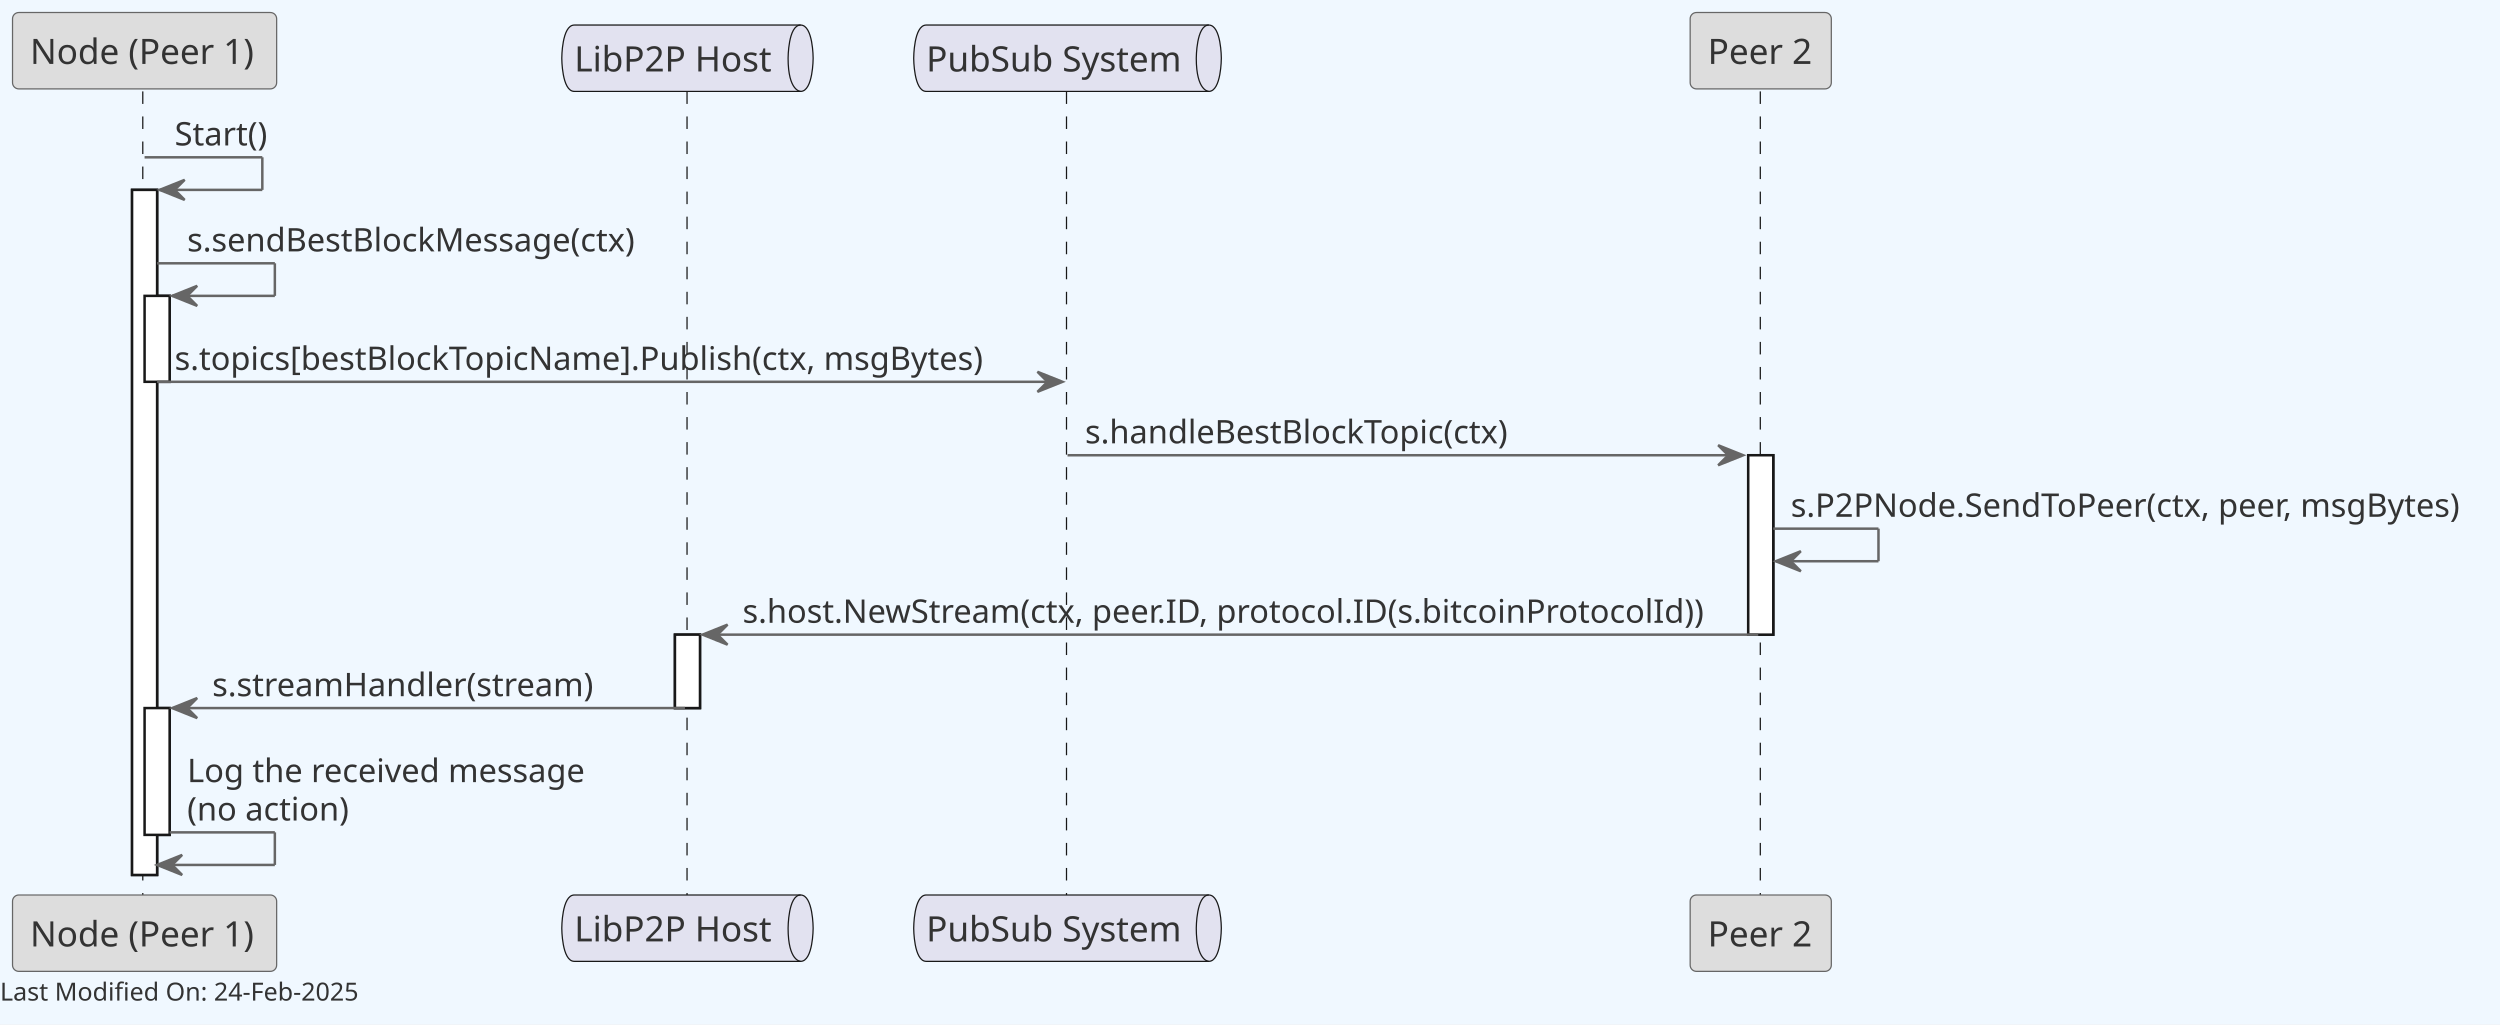
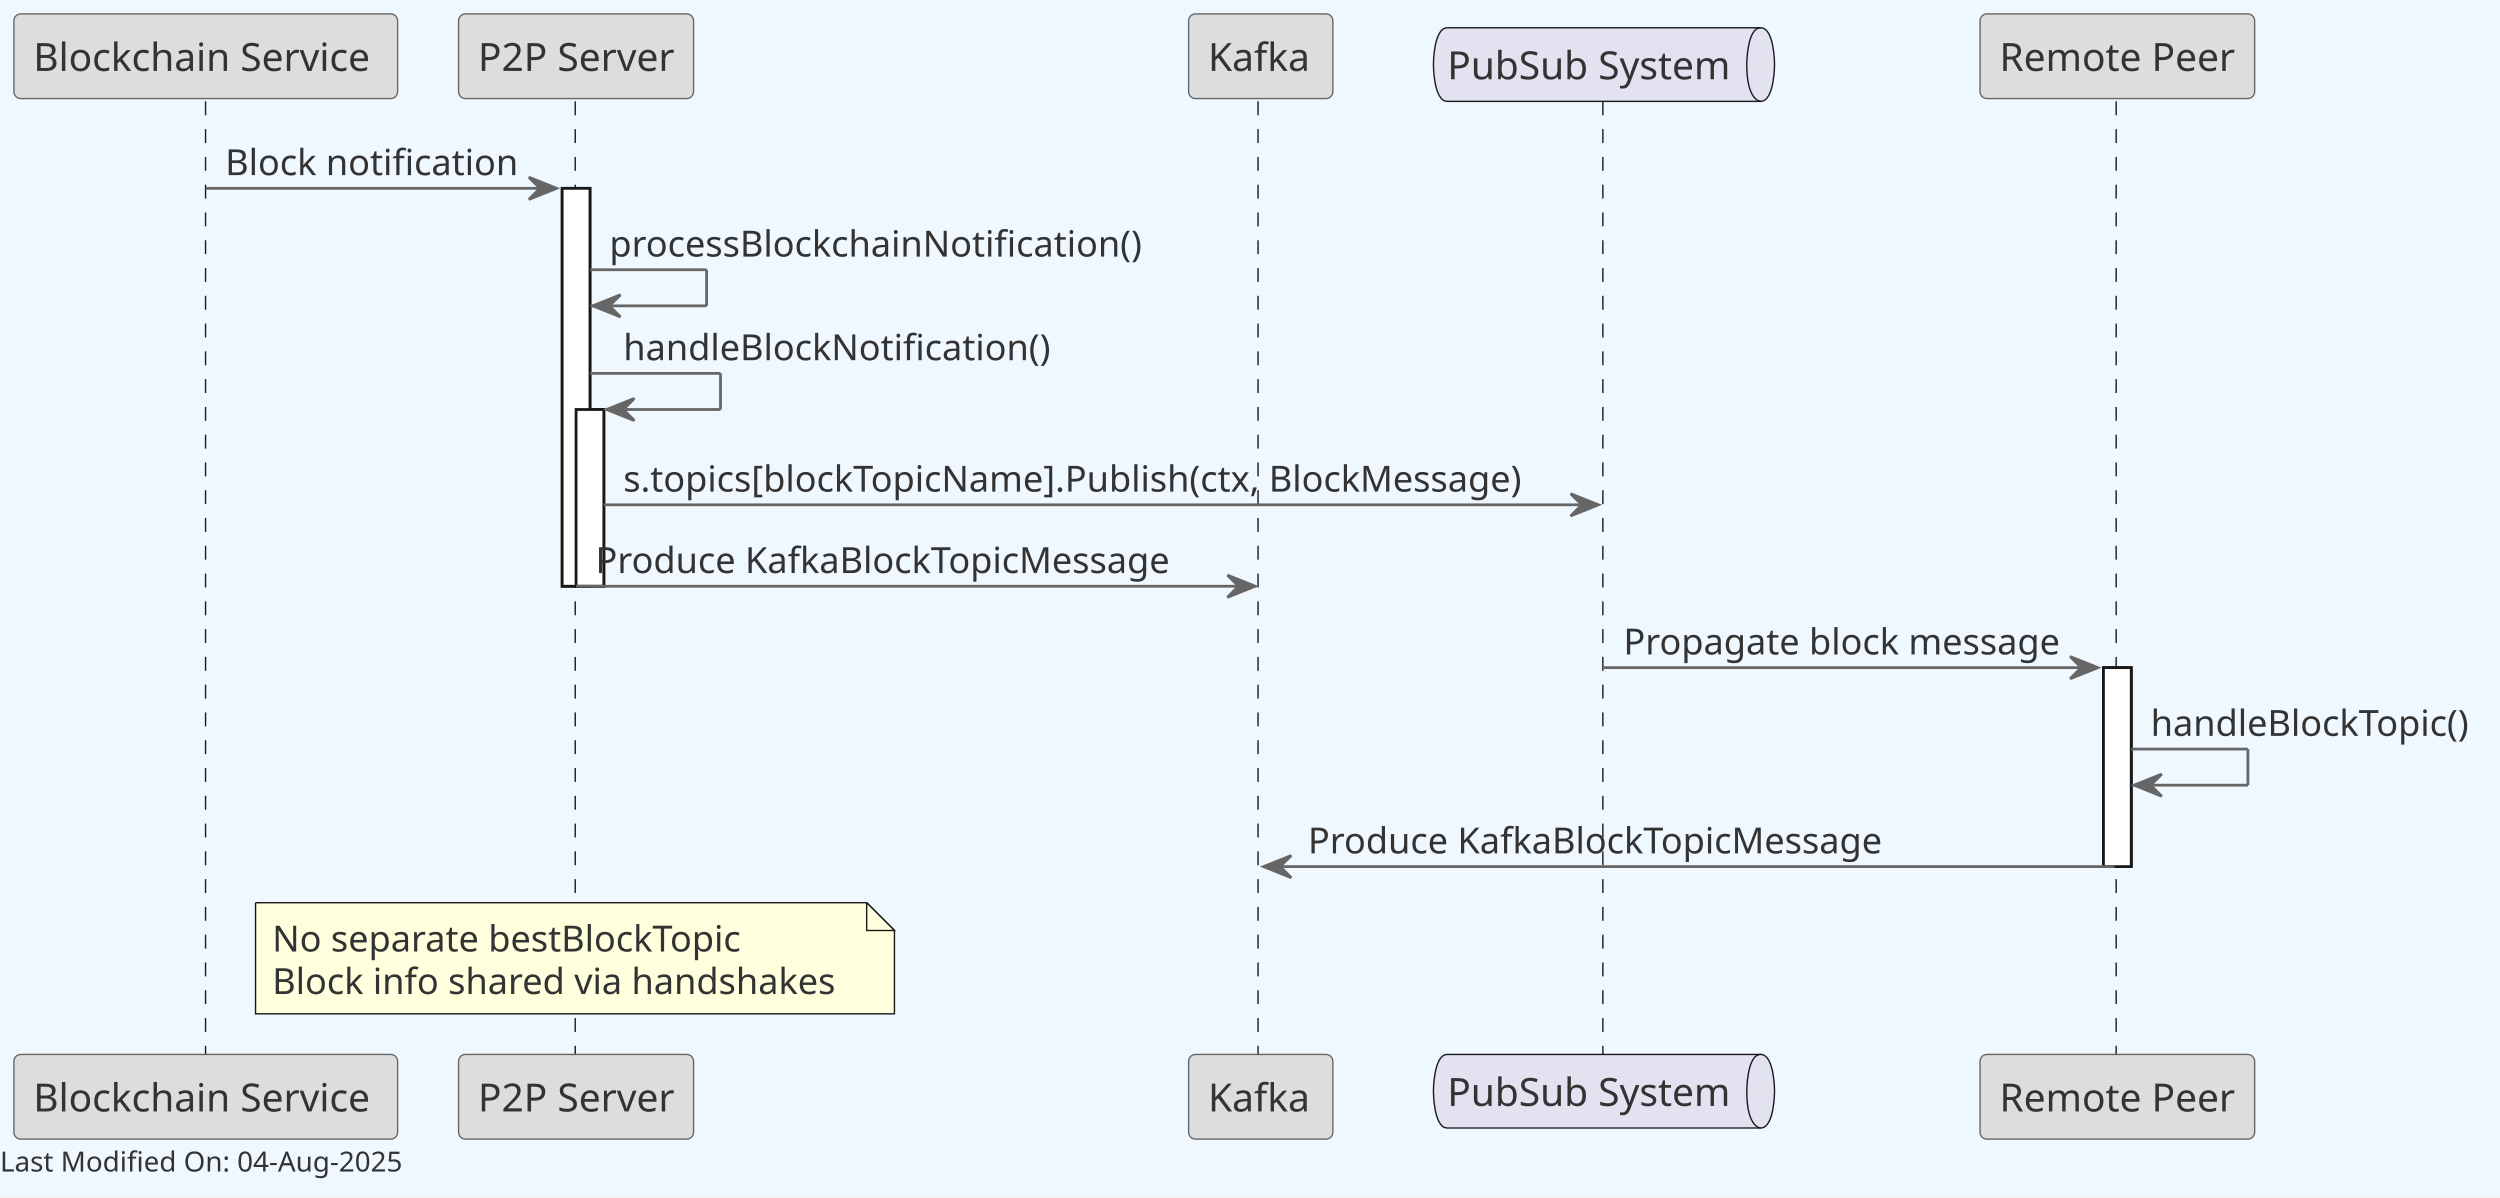
- <svg xmlns="http://www.w3.org/2000/svg" contentStyleType="text/css" height="409" preserveAspectRatio="none" viewBox="0 0 998 409" width="998" zoomAndPan="magnify">
-   <path d="m0 0h998v409h-998z" fill="#f0f8ff" />
-   <g stroke="#181818">
-     <path d="m52.719 75.799h10v273.484h-10z" fill="#fff" />
-     <path d="m57.719 118.109h10v34.31h-10z" fill="#fff" />
-     <path d="m57.719 282.662h10v50.621h-10z" fill="#fff" />
-     <path d="m269.436 253.352h10v29.311h-10z" fill="#fff" />
-     <path d="m697.888 181.731h10v71.621h-10z" fill="#fff" />
-     <path d="m57 36.488v321.795" stroke-dasharray="5 5" stroke-width=".5" />
-     <path d="m274.265 36.488v321.795" stroke-dasharray="5 5" stroke-width=".5" />
-     <path d="m425.748 36.488v321.795" stroke-dasharray="5 5" stroke-width=".5" />
-     <path d="m702.713 36.488v321.795" stroke-dasharray="5 5" stroke-width=".5" />
+ <svg xmlns="http://www.w3.org/2000/svg" contentStyleType="text/css" height="431px" preserveAspectRatio="none" style="width:900px;height:431px;background:#F0F8FF;" version="1.1" viewBox="0 0 900 431" width="900px" zoomAndPan="magnify">
+   <defs />
+   <g>
+     <rect fill="#F0F8FF" height="431" style="stroke:none;stroke-width:1.0;" width="900" x="0" y="0" />
+     <rect fill="#FFFFFF" height="143.242" style="stroke:#181818;stroke-width:1.0;" width="10" x="202.383" y="67.799" />
+     <rect fill="#FFFFFF" height="63.621" style="stroke:#181818;stroke-width:1.0;" width="10" x="207.383" y="147.42" />
+     <rect fill="#FFFFFF" height="71.621" style="stroke:#181818;stroke-width:1.0;" width="10" x="757.246" y="240.352" />
+     <line style="stroke:#181818;stroke-width:0.5;stroke-dasharray:5.0,5.0;" x1="74" x2="74" y1="36.488" y2="380.594" />
+     <line style="stroke:#181818;stroke-width:0.5;stroke-dasharray:5.0,5.0;" x1="207.083" x2="207.083" y1="36.488" y2="380.594" />
+     <line style="stroke:#181818;stroke-width:0.5;stroke-dasharray:5.0,5.0;" x1="452.898" x2="452.898" y1="36.488" y2="380.594" />
+     <line style="stroke:#181818;stroke-width:0.5;stroke-dasharray:5.0,5.0;" x1="577.032" x2="577.032" y1="36.488" y2="380.594" />
+     <line style="stroke:#181818;stroke-width:0.5;stroke-dasharray:5.0,5.0;" x1="761.819" x2="761.819" y1="36.488" y2="380.594" />
+     <rect fill="#DDDDDD" height="30.488" rx="2.5" ry="2.5" style="stroke:#666666;stroke-width:0.5;" width="138.141" x="5" y="5" />
+     <text fill="#333333" font-family="sans-serif" font-size="14" lengthAdjust="spacing" textLength="124.141" x="12" y="25.535">Blockchain Service</text>
+     <rect fill="#DDDDDD" height="30.488" rx="2.5" ry="2.5" style="stroke:#666666;stroke-width:0.5;" width="138.141" x="5" y="379.594" />
+     <text fill="#333333" font-family="sans-serif" font-size="14" lengthAdjust="spacing" textLength="124.141" x="12" y="400.129">Blockchain Service</text>
+     <rect fill="#DDDDDD" height="30.488" rx="2.5" ry="2.5" style="stroke:#666666;stroke-width:0.5;" width="84.602" x="165.083" y="5" />
+     <text fill="#333333" font-family="sans-serif" font-size="14" lengthAdjust="spacing" textLength="70.602" x="172.083" y="25.535">P2P Server</text>
+     <rect fill="#DDDDDD" height="30.488" rx="2.5" ry="2.5" style="stroke:#666666;stroke-width:0.5;" width="84.602" x="165.083" y="379.594" />
+     <text fill="#333333" font-family="sans-serif" font-size="14" lengthAdjust="spacing" textLength="70.602" x="172.083" y="400.129">P2P Server</text>
+     <rect fill="#DDDDDD" height="30.488" rx="2.5" ry="2.5" style="stroke:#666666;stroke-width:0.5;" width="51.933" x="427.898" y="5" />
+     <text fill="#333333" font-family="sans-serif" font-size="14" lengthAdjust="spacing" textLength="37.933" x="434.898" y="25.535">Kafka</text>
+     <rect fill="#DDDDDD" height="30.488" rx="2.5" ry="2.5" style="stroke:#666666;stroke-width:0.5;" width="51.933" x="427.898" y="379.594" />
+     <text fill="#333333" font-family="sans-serif" font-size="14" lengthAdjust="spacing" textLength="37.933" x="434.898" y="400.129">Kafka</text>
+     <path d="M521.032,10 L633.837,10 C638.837,10 638.837,23.244 638.837,23.244 C638.837,23.244 638.837,36.488 633.837,36.488 L521.032,36.488 C516.032,36.488 516.032,23.244 516.032,23.244 C516.032,23.244 516.032,10 521.032,10 " fill="#E2E2F0" style="stroke:#181818;stroke-width:0.5;" />
+     <path d="M633.837,10 C628.837,10 628.837,23.244 628.837,23.244 C628.837,36.488 633.837,36.488 633.837,36.488 " fill="none" style="stroke:#181818;stroke-width:0.5;" />
+     <text fill="#333333" font-family="sans-serif" font-size="14" lengthAdjust="spacing" textLength="102.806" x="521.032" y="28.535">PubSub System</text>
+     <path d="M521.032,379.594 L633.837,379.594 C638.837,379.594 638.837,392.838 638.837,392.838 C638.837,392.838 638.837,406.082 633.837,406.082 L521.032,406.082 C516.032,406.082 516.032,392.838 516.032,392.838 C516.032,392.838 516.032,379.594 521.032,379.594 " fill="#E2E2F0" style="stroke:#181818;stroke-width:0.5;" />
+     <path d="M633.837,379.594 C628.837,379.594 628.837,392.838 628.837,392.838 C628.837,406.082 633.837,406.082 633.837,406.082 " fill="none" style="stroke:#181818;stroke-width:0.5;" />
+     <text fill="#333333" font-family="sans-serif" font-size="14" lengthAdjust="spacing" textLength="102.806" x="521.032" y="398.129">PubSub System</text>
+     <rect fill="#DDDDDD" height="30.488" rx="2.5" ry="2.5" style="stroke:#666666;stroke-width:0.5;" width="98.855" x="712.819" y="5" />
+     <text fill="#333333" font-family="sans-serif" font-size="14" lengthAdjust="spacing" textLength="84.855" x="719.819" y="25.535">Remote Peer</text>
+     <rect fill="#DDDDDD" height="30.488" rx="2.5" ry="2.5" style="stroke:#666666;stroke-width:0.5;" width="98.855" x="712.819" y="379.594" />
+     <text fill="#333333" font-family="sans-serif" font-size="14" lengthAdjust="spacing" textLength="84.855" x="719.819" y="400.129">Remote Peer</text>
+     <rect fill="#FFFFFF" height="143.242" style="stroke:#181818;stroke-width:1.0;" width="10" x="202.383" y="67.799" />
+     <rect fill="#FFFFFF" height="63.621" style="stroke:#181818;stroke-width:1.0;" width="10" x="207.383" y="147.42" />
+     <rect fill="#FFFFFF" height="71.621" style="stroke:#181818;stroke-width:1.0;" width="10" x="757.246" y="240.352" />
+     <polygon fill="#666666" points="190.383,63.799,200.383,67.799,190.383,71.799,194.383,67.799" style="stroke:#666666;stroke-width:1.0;" />
+     <line style="stroke:#666666;stroke-width:1.0;" x1="74.07" x2="196.383" y1="67.799" y2="67.799" />
+     <text fill="#333333" font-family="sans-serif" font-size="13" lengthAdjust="spacing" textLength="109.313" x="81.07" y="63.057">Block notification</text>
+     <line style="stroke:#666666;stroke-width:1.0;" x1="212.383" x2="254.383" y1="97.109" y2="97.109" />
+     <line style="stroke:#666666;stroke-width:1.0;" x1="254.383" x2="254.383" y1="97.109" y2="110.109" />
+     <line style="stroke:#666666;stroke-width:1.0;" x1="213.383" x2="254.383" y1="110.109" y2="110.109" />
+     <polygon fill="#666666" points="223.383,106.109,213.383,110.109,223.383,114.109,219.383,110.109" style="stroke:#666666;stroke-width:1.0;" />
+     <text fill="#333333" font-family="sans-serif" font-size="13" lengthAdjust="spacing" textLength="197.565" x="219.383" y="92.367">processBlockchainNotification()</text>
+     <line style="stroke:#666666;stroke-width:1.0;" x1="212.383" x2="259.383" y1="134.42" y2="134.42" />
+     <line style="stroke:#666666;stroke-width:1.0;" x1="259.383" x2="259.383" y1="134.42" y2="147.42" />
+     <line style="stroke:#666666;stroke-width:1.0;" x1="218.383" x2="259.383" y1="147.42" y2="147.42" />
+     <polygon fill="#666666" points="228.383,143.42,218.383,147.42,228.383,151.42,224.383,147.42" style="stroke:#666666;stroke-width:1.0;" />
+     <text fill="#333333" font-family="sans-serif" font-size="13" lengthAdjust="spacing" textLength="157.689" x="224.383" y="129.678">handleBlockNotification()</text>
+     <polygon fill="#666666" points="565.435,177.731,575.435,181.731,565.435,185.731,569.435,181.731" style="stroke:#666666;stroke-width:1.0;" />
+     <line style="stroke:#666666;stroke-width:1.0;" x1="217.383" x2="571.435" y1="181.731" y2="181.731" />
+     <text fill="#333333" font-family="sans-serif" font-size="13" lengthAdjust="spacing" textLength="336.051" x="224.383" y="176.988">s.topics[blockTopicName].Publish(ctx, BlockMessage)</text>
+     <polygon fill="#666666" points="441.865,207.041,451.865,211.041,441.865,215.041,445.865,211.041" style="stroke:#666666;stroke-width:1.0;" />
+     <line style="stroke:#666666;stroke-width:1.0;" x1="207.383" x2="447.865" y1="211.041" y2="211.041" />
+     <text fill="#333333" font-family="sans-serif" font-size="13" lengthAdjust="spacing" textLength="212.481" x="214.383" y="206.299">Produce KafkaBlockTopicMessage</text>
+     <polygon fill="#666666" points="745.246,236.352,755.246,240.352,745.246,244.352,749.246,240.352" style="stroke:#666666;stroke-width:1.0;" />
+     <line style="stroke:#666666;stroke-width:1.0;" x1="577.435" x2="751.246" y1="240.352" y2="240.352" />
+     <text fill="#333333" font-family="sans-serif" font-size="13" lengthAdjust="spacing" textLength="160.811" x="584.435" y="235.609">Propagate block message</text>
+     <line style="stroke:#666666;stroke-width:1.0;" x1="767.246" x2="809.246" y1="269.662" y2="269.662" />
+     <line style="stroke:#666666;stroke-width:1.0;" x1="809.246" x2="809.246" y1="269.662" y2="282.662" />
+     <line style="stroke:#666666;stroke-width:1.0;" x1="768.246" x2="809.246" y1="282.662" y2="282.662" />
+     <polygon fill="#666666" points="778.246,278.662,768.246,282.662,778.246,286.662,774.246,282.662" style="stroke:#666666;stroke-width:1.0;" />
+     <text fill="#333333" font-family="sans-serif" font-size="13" lengthAdjust="spacing" textLength="119.234" x="774.246" y="264.92">handleBlockTopic()</text>
+     <polygon fill="#666666" points="464.865,307.973,454.865,311.973,464.865,315.973,460.865,311.973" style="stroke:#666666;stroke-width:1.0;" />
+     <line style="stroke:#666666;stroke-width:1.0;" x1="458.865" x2="761.246" y1="311.973" y2="311.973" />
+     <text fill="#333333" font-family="sans-serif" font-size="13" lengthAdjust="spacing" textLength="212.481" x="470.865" y="307.231">Produce KafkaBlockTopicMessage</text>
+     <path d="M92,324.973 L92,364.973 L322,364.973 L322,334.973 L312,324.973 L92,324.973 " fill="#FEFFDD" style="stroke:#181818;stroke-width:0.5;" />
+     <path d="M312,324.973 L312,334.973 L322,334.973 L312,324.973 " fill="#FEFFDD" style="stroke:#181818;stroke-width:0.5;" />
+     <text fill="#333333" font-family="sans-serif" font-size="13" lengthAdjust="spacing" textLength="174.846" x="98" y="342.541">No separate bestBlockTopic</text>
+     <text fill="#333333" font-family="sans-serif" font-size="13" lengthAdjust="spacing" textLength="209.644" x="98" y="357.852">Block info shared via handshakes</text>
+     <text fill="#333333" font-family="sans-serif" font-size="10" lengthAdjust="spacing" textLength="157.549" x="0" y="421.75">Last Modified On: 04-Aug-2025</text>
  </g>
-   <rect fill="#ddd" height="30.488" rx="2.5" stroke="#666" stroke-width=".5" width="105.438" x="5" y="5" />
-   <text fill="#333" font-family="sans-serif" font-size="14" lengthAdjust="spacing" textLength="91.438" x="12" y="25.535">Node (Peer 1)</text>
-   <rect fill="#ddd" height="30.488" rx="2.5" stroke="#666" stroke-width=".5" width="105.438" x="5" y="357.283" />
-   <text fill="#333" font-family="sans-serif" font-size="14" lengthAdjust="spacing" textLength="91.438" x="12" y="377.818">Node (Peer 1)</text>
-   <path d="m229.265 10h90.343c5 0 5 13.244 5 13.244s0 13.244-5 13.244h-90.343c-5 0-5-13.244-5-13.244s0-13.244 5-13.244" fill="#e2e2f0" stroke="#181818" stroke-width=".5" />
-   <path d="m319.607 10c-5 0-5 13.244-5 13.244 0 13.244 5 13.244 5 13.244" fill="none" stroke="#181818" stroke-width=".5" />
-   <text fill="#333" font-family="sans-serif" font-size="14" lengthAdjust="spacing" textLength="80.343" x="229.265" y="28.535">LibP2P Host</text>
-   <path d="m229.265 357.283h90.343c5 0 5 13.244 5 13.244s0 13.244-5 13.244h-90.343c-5 0-5-13.244-5-13.244s0-13.244 5-13.244" fill="#e2e2f0" stroke="#181818" stroke-width=".5" />
-   <path d="m319.607 357.283c-5 0-5 13.244-5 13.244 0 13.244 5 13.244 5 13.244" fill="none" stroke="#181818" stroke-width=".5" />
-   <text fill="#333" font-family="sans-serif" font-size="14" lengthAdjust="spacing" textLength="80.343" x="229.265" y="375.818">LibP2P Host</text>
-   <path d="m369.748 10h112.806c5 0 5 13.244 5 13.244s0 13.244-5 13.244h-112.806c-5 0-5-13.244-5-13.244s0-13.244 5-13.244" fill="#e2e2f0" stroke="#181818" stroke-width=".5" />
-   <path d="m482.554 10c-5 0-5 13.244-5 13.244 0 13.244 5 13.244 5 13.244" fill="none" stroke="#181818" stroke-width=".5" />
-   <text fill="#333" font-family="sans-serif" font-size="14" lengthAdjust="spacing" textLength="102.806" x="369.748" y="28.535">PubSub System</text>
-   <path d="m369.748 357.283h112.806c5 0 5 13.244 5 13.244s0 13.244-5 13.244h-112.806c-5 0-5-13.244-5-13.244s0-13.244 5-13.244" fill="#e2e2f0" stroke="#181818" stroke-width=".5" />
-   <path d="m482.554 357.283c-5 0-5 13.244-5 13.244 0 13.244 5 13.244 5 13.244" fill="none" stroke="#181818" stroke-width=".5" />
-   <text fill="#333" font-family="sans-serif" font-size="14" lengthAdjust="spacing" textLength="102.806" x="369.748" y="375.818">PubSub System</text>
-   <rect fill="#ddd" height="30.488" rx="2.5" stroke="#666" stroke-width=".5" width="56.349" x="674.713" y="5" />
-   <text fill="#333" font-family="sans-serif" font-size="14" lengthAdjust="spacing" textLength="42.349" x="681.713" y="25.535">Peer 2</text>
-   <rect fill="#ddd" height="30.488" rx="2.5" stroke="#666" stroke-width=".5" width="56.349" x="674.713" y="357.283" />
-   <text fill="#333" font-family="sans-serif" font-size="14" lengthAdjust="spacing" textLength="42.349" x="681.713" y="377.818">Peer 2</text>
-   <path d="m52.719 75.799h10v273.484h-10z" fill="#fff" stroke="#181818" />
-   <path d="m57.719 118.109h10v34.31h-10z" fill="#fff" stroke="#181818" />
-   <path d="m57.719 282.662h10v50.621h-10z" fill="#fff" stroke="#181818" />
-   <path d="m269.436 253.352h10v29.311h-10z" fill="#fff" stroke="#181818" />
-   <path d="m697.888 181.731h10v71.621h-10z" fill="#fff" stroke="#181818" />
-   <path d="m57.719 62.799h47" stroke="#666" />
-   <path d="m104.719 62.799v13" stroke="#666" />
-   <path d="m63.719 75.799h41" stroke="#666" />
-   <path d="m73.719 71.799-10 4 10 4-4-4z" fill="#666" stroke="#666" />
-   <text fill="#333" font-family="sans-serif" font-size="13" lengthAdjust="spacing" textLength="37.68" x="69.719" y="58.057">Start()</text>
-   <path d="m62.719 105.109h47" stroke="#666" />
-   <path d="m109.719 105.109v13" stroke="#666" />
-   <path d="m68.719 118.109h41" stroke="#666" />
-   <path d="m78.719 114.109-10 4 10 4-4-4z" fill="#666" stroke="#666" />
-   <text fill="#333" font-family="sans-serif" font-size="13" lengthAdjust="spacing" textLength="182.717" x="74.719" y="100.367">s.sendBestBlockMessage(ctx)</text>
-   <path d="m414.151 148.42 10 4-10 4 4-4z" fill="#666" stroke="#666" />
-   <path d="m62.719 152.42h357.433" stroke="#666" />
-   <text fill="#333" font-family="sans-serif" font-size="13" lengthAdjust="spacing" textLength="334.433" x="69.719" y="147.678">s.topics[bestBlockTopicName].Publish(ctx, msgBytes)</text>
-   <path d="m685.888 177.731 10 4-10 4 4-4z" fill="#666" stroke="#666" />
-   <path d="m426.151 181.731h265.736" stroke="#666" />
-   <text fill="#333" font-family="sans-serif" font-size="13" lengthAdjust="spacing" textLength="175.678" x="433.151" y="176.988">s.handleBestBlockTopic(ctx)</text>
-   <path d="m707.888 211.041h42" stroke="#666" />
-   <path d="m749.888 211.041v13" stroke="#666" />
-   <path d="m708.888 224.041h41" stroke="#666" />
-   <path d="m718.888 220.041-10 4 10 4-4-4z" fill="#666" stroke="#666" />
-   <text fill="#333" font-family="sans-serif" font-size="13" lengthAdjust="spacing" textLength="276.409" x="714.888" y="206.299">s.P2PNode.SendToPeer(ctx, peer, msgBytes)</text>
-   <path d="m290.436 249.352-10 4 10 4-4-4z" fill="#666" stroke="#666" />
-   <path d="m284.436 253.352h417.452" stroke="#666" />
-   <text fill="#333" font-family="sans-serif" font-size="13" lengthAdjust="spacing" textLength="399.452" x="296.436" y="248.609">s.host.NewStream(ctx, peer.ID, protocol.ID(s.bitcoinProtocolId))</text>
-   <path d="m78.719 278.662-10 4 10 4-4-4z" fill="#666" stroke="#666" />
-   <path d="m72.719 282.662h200.717" stroke="#666" />
-   <text fill="#333" font-family="sans-serif" font-size="13" lengthAdjust="spacing" textLength="155.232" x="84.719" y="277.92">s.streamHandler(stream)</text>
-   <path d="m67.719 332.283h42" stroke="#666" />
-   <path d="m109.719 332.283v13" stroke="#666" />
-   <path d="m62.719 345.283h47" stroke="#666" />
-   <path d="m72.719 341.283-10 4 10 4-4-4z" fill="#666" stroke="#666" />
-   <text fill="#333" font-family="sans-serif" font-size="13" lengthAdjust="spacing" textLength="163.071" x="74.719" y="312.231">Log the received message</text>
-   <text fill="#333" font-family="sans-serif" font-size="13" lengthAdjust="spacing" textLength="67.133" x="74.719" y="327.541">(no action)</text>
-   <text fill="#333" font-family="sans-serif" font-size="10" lengthAdjust="spacing" textLength="155.435" y="399.44">Last Modified On: 24-Feb-2025</text>
</svg>
